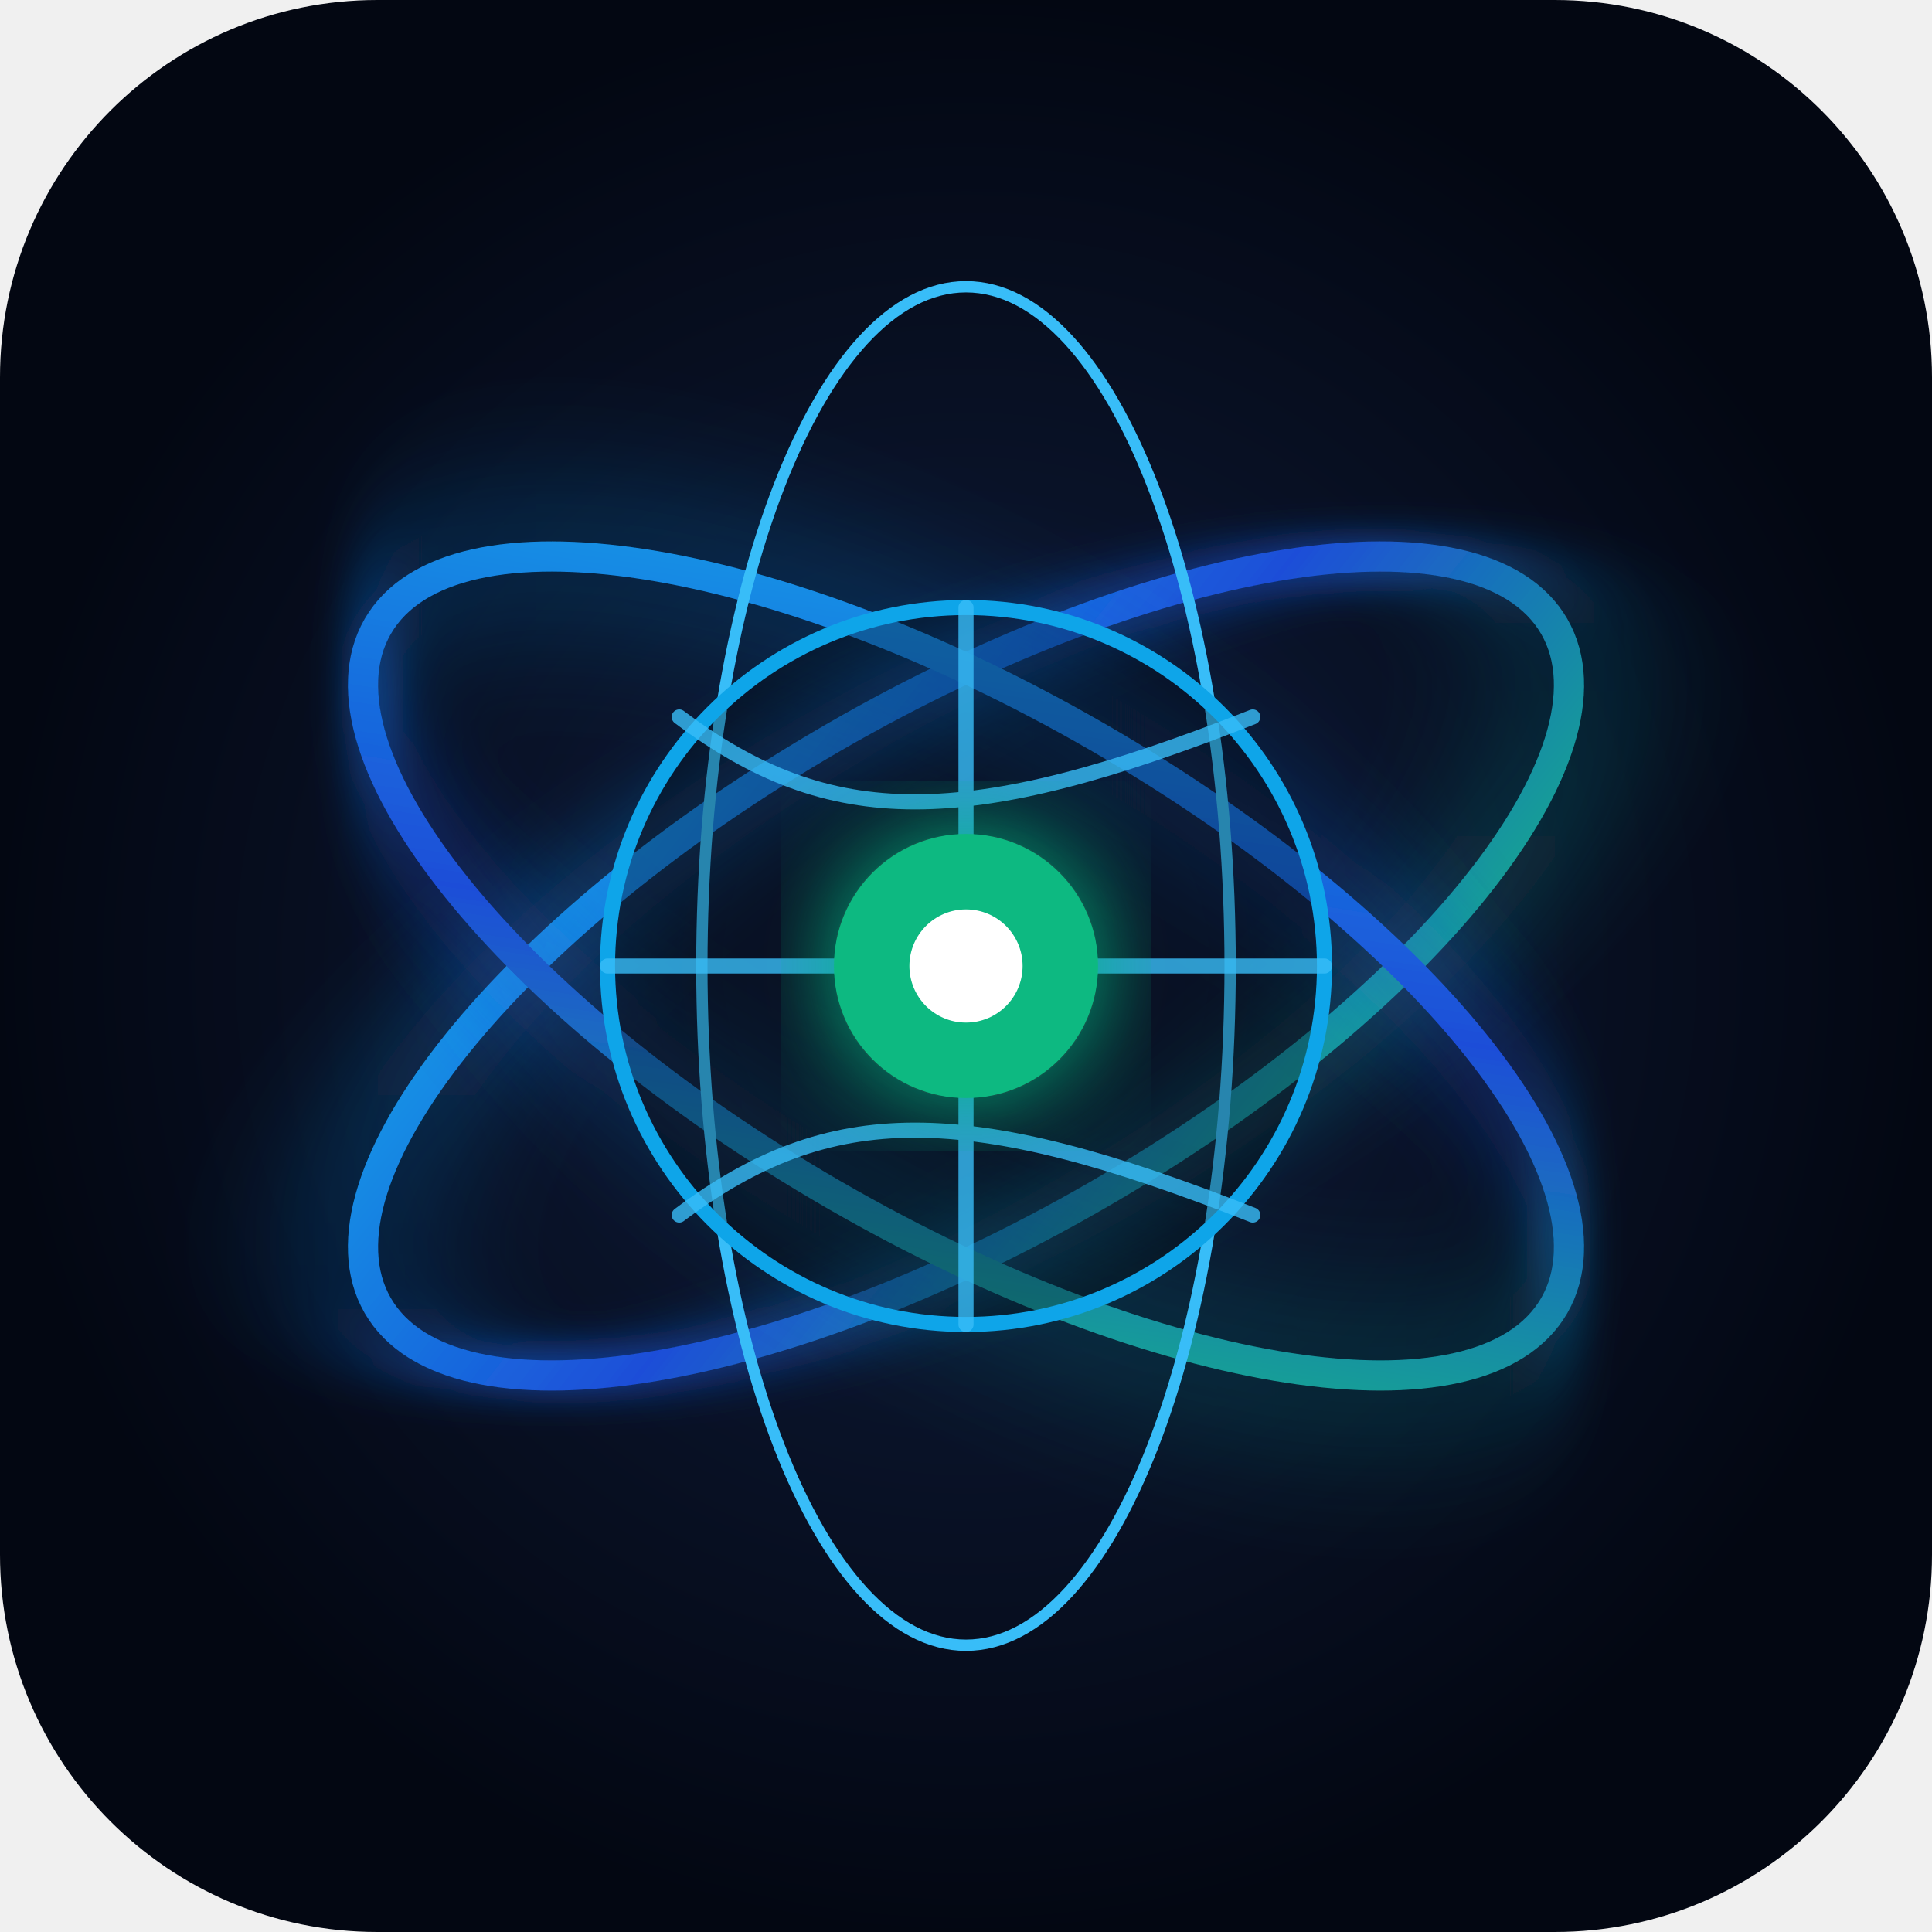
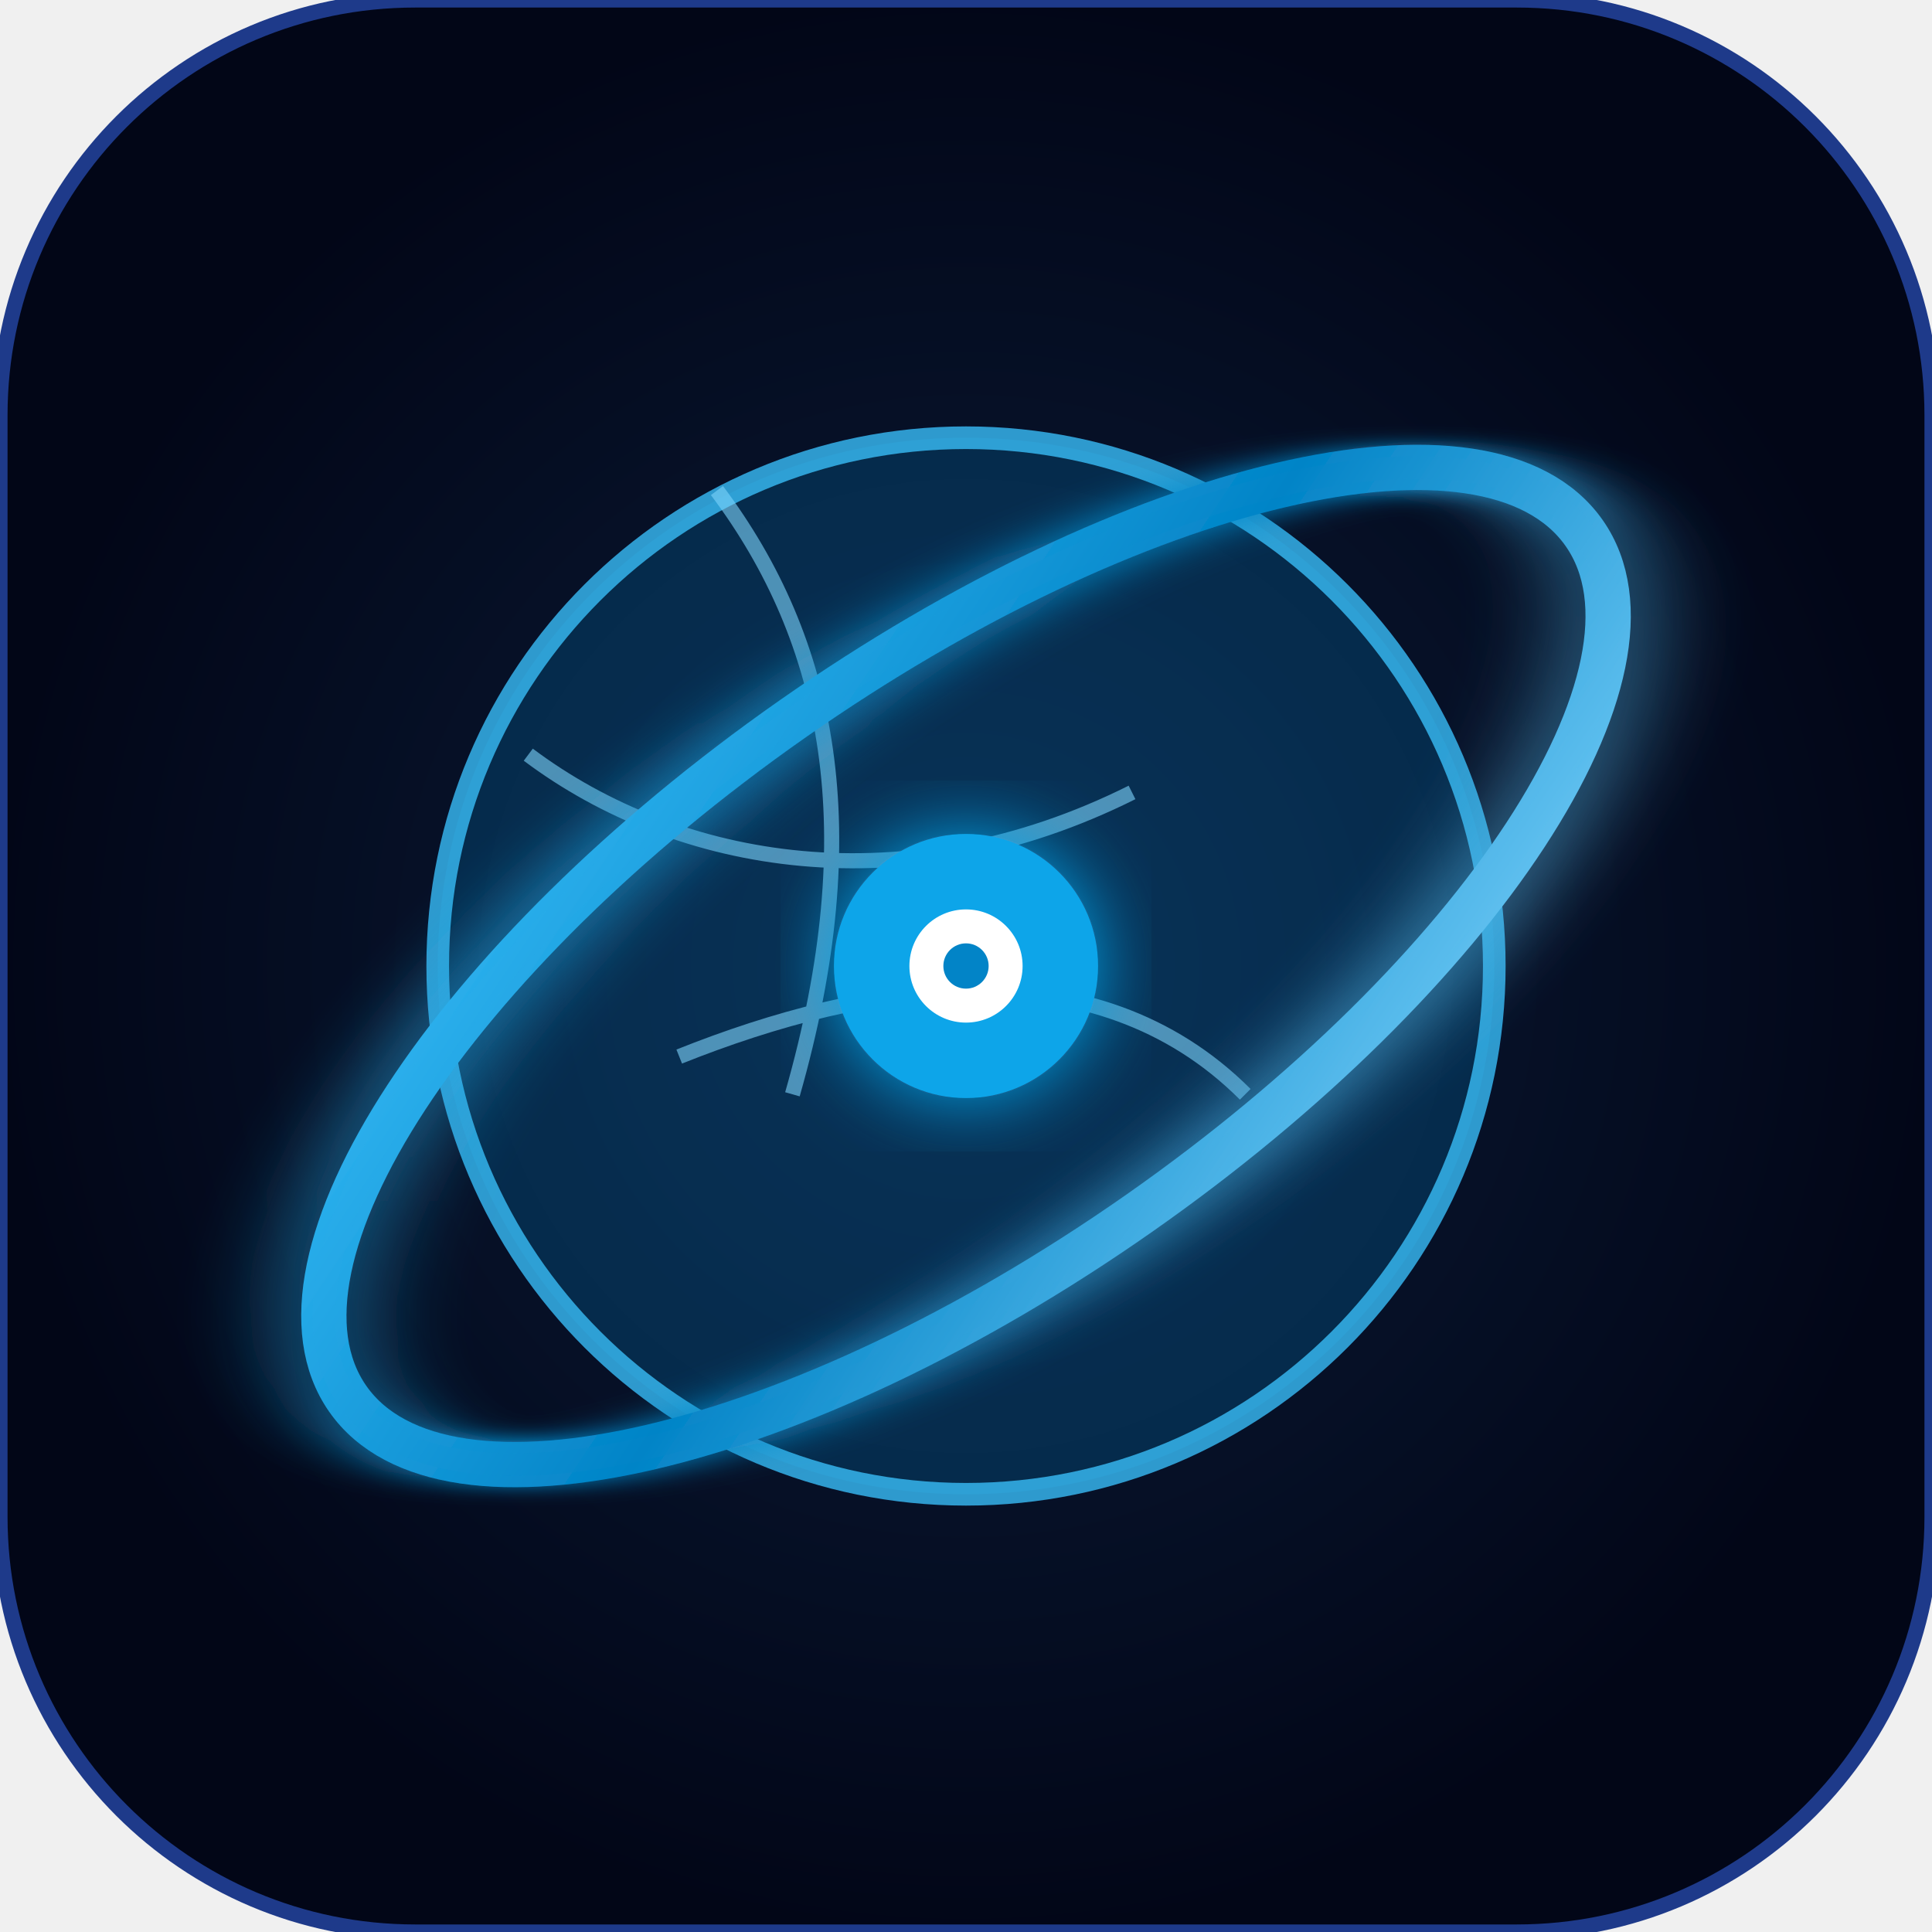
<svg xmlns="http://www.w3.org/2000/svg" viewBox="0 0 512 512" width="512" height="512">
  <defs>
-     <radialGradient id="bgGrad" cx="50%" cy="50%" r="50%">
-       <stop offset="0%" stop-color="#0f1d3c" />
-       <stop offset="100%" stop-color="#030712" />
+     <radialGradient id="globeBg" cx="50%" cy="50%" r="50%">
+       <stop offset="0%" stop-color="#0b1d3a" />
+       <stop offset="100%" stop-color="#020617" />
    </radialGradient>
-     <linearGradient id="orbitGrad" x1="0%" y1="0%" x2="100%" y2="100%">
-       <stop offset="0%" stop-color="#0ea5e9" />
-       <stop offset="50%" stop-color="#1d4ed8" />
-       <stop offset="100%" stop-color="#10b981" />
+     <linearGradient id="globeRing" x1="0%" y1="0%" x2="100%" y2="100%">
+       <stop offset="0%" stop-color="#38bdf8" />
+       <stop offset="50%" stop-color="#0284c7" />
+       <stop offset="100%" stop-color="#7dd3fc" />
    </linearGradient>
-     <filter id="glow" x="-20%" y="-20%" width="140%" height="140%">
-       <feGaussianBlur stdDeviation="15" result="blur" />
+     <filter id="quantumGlow" x="-20%" y="-20%" width="140%" height="140%">
+       <feGaussianBlur stdDeviation="10" result="blur" />
      <feComposite in="SourceGraphic" in2="blur" operator="over" />
    </filter>
  </defs>
-   <rect width="512" height="512" rx="100" fill="url(#bgGrad)" />
-   <ellipse cx="256" cy="256" rx="180" ry="70" fill="none" stroke="url(#orbitGrad)" stroke-width="8" transform="rotate(-30 256 256)" filter="url(#glow)" />
-   <ellipse cx="256" cy="256" rx="180" ry="70" fill="none" stroke="url(#orbitGrad)" stroke-width="8" transform="rotate(30 256 256)" filter="url(#glow)" />
-   <ellipse cx="256" cy="256" rx="180" ry="70" fill="none" stroke="#38bdf8" stroke-width="3" transform="rotate(90 256 256)" />
-   <circle cx="256" cy="256" r="95" fill="radial-gradient" fill-opacity="0.3" stroke="#0ea5e9" stroke-width="4" />
-   <path d="M161 256h190M256 161v190M180 190c40 30 76 30 152 0M180 322c40-30 76-30 152 0" fill="none" stroke="#38bdf8" stroke-width="4" stroke-linecap="round" opacity="0.8" />
-   <circle cx="256" cy="256" r="35" fill="#10b981" filter="url(#glow)" />
+   <rect width="512" height="512" rx="110" fill="url(#globeBg)" stroke="#1e3a8a" stroke-width="4" />
+   <circle cx="256" cy="256" r="140" fill="#0369a1" opacity="0.3" />
+   <circle cx="256" cy="256" r="140" fill="none" stroke="#38bdf8" stroke-width="6" opacity="0.8" />
+   <path d="M140 200c40 30 100 40 160 10m-120 70c50-20 110-30 150 10M190 130c30 40 40 90 20 160" fill="none" stroke="#7dd3fc" stroke-width="4" opacity="0.6" />
+   <ellipse cx="256" cy="256" rx="200" ry="80" fill="none" stroke="url(#globeRing)" stroke-width="12" transform="rotate(-35 256 256)" filter="url(#quantumGlow)" />
+   <ellipse cx="256" cy="256" rx="200" ry="80" fill="none" stroke="url(#globeRing)" stroke-width="6" transform="rotate(-35 256 256)" opacity="0.8" />
+   <circle cx="256" cy="256" r="35" fill="#0ea5e9" filter="url(#quantumGlow)" />
  <circle cx="256" cy="256" r="15" fill="#ffffff" />
+   <circle cx="256" cy="256" r="6" fill="#0284c7" />
</svg>
